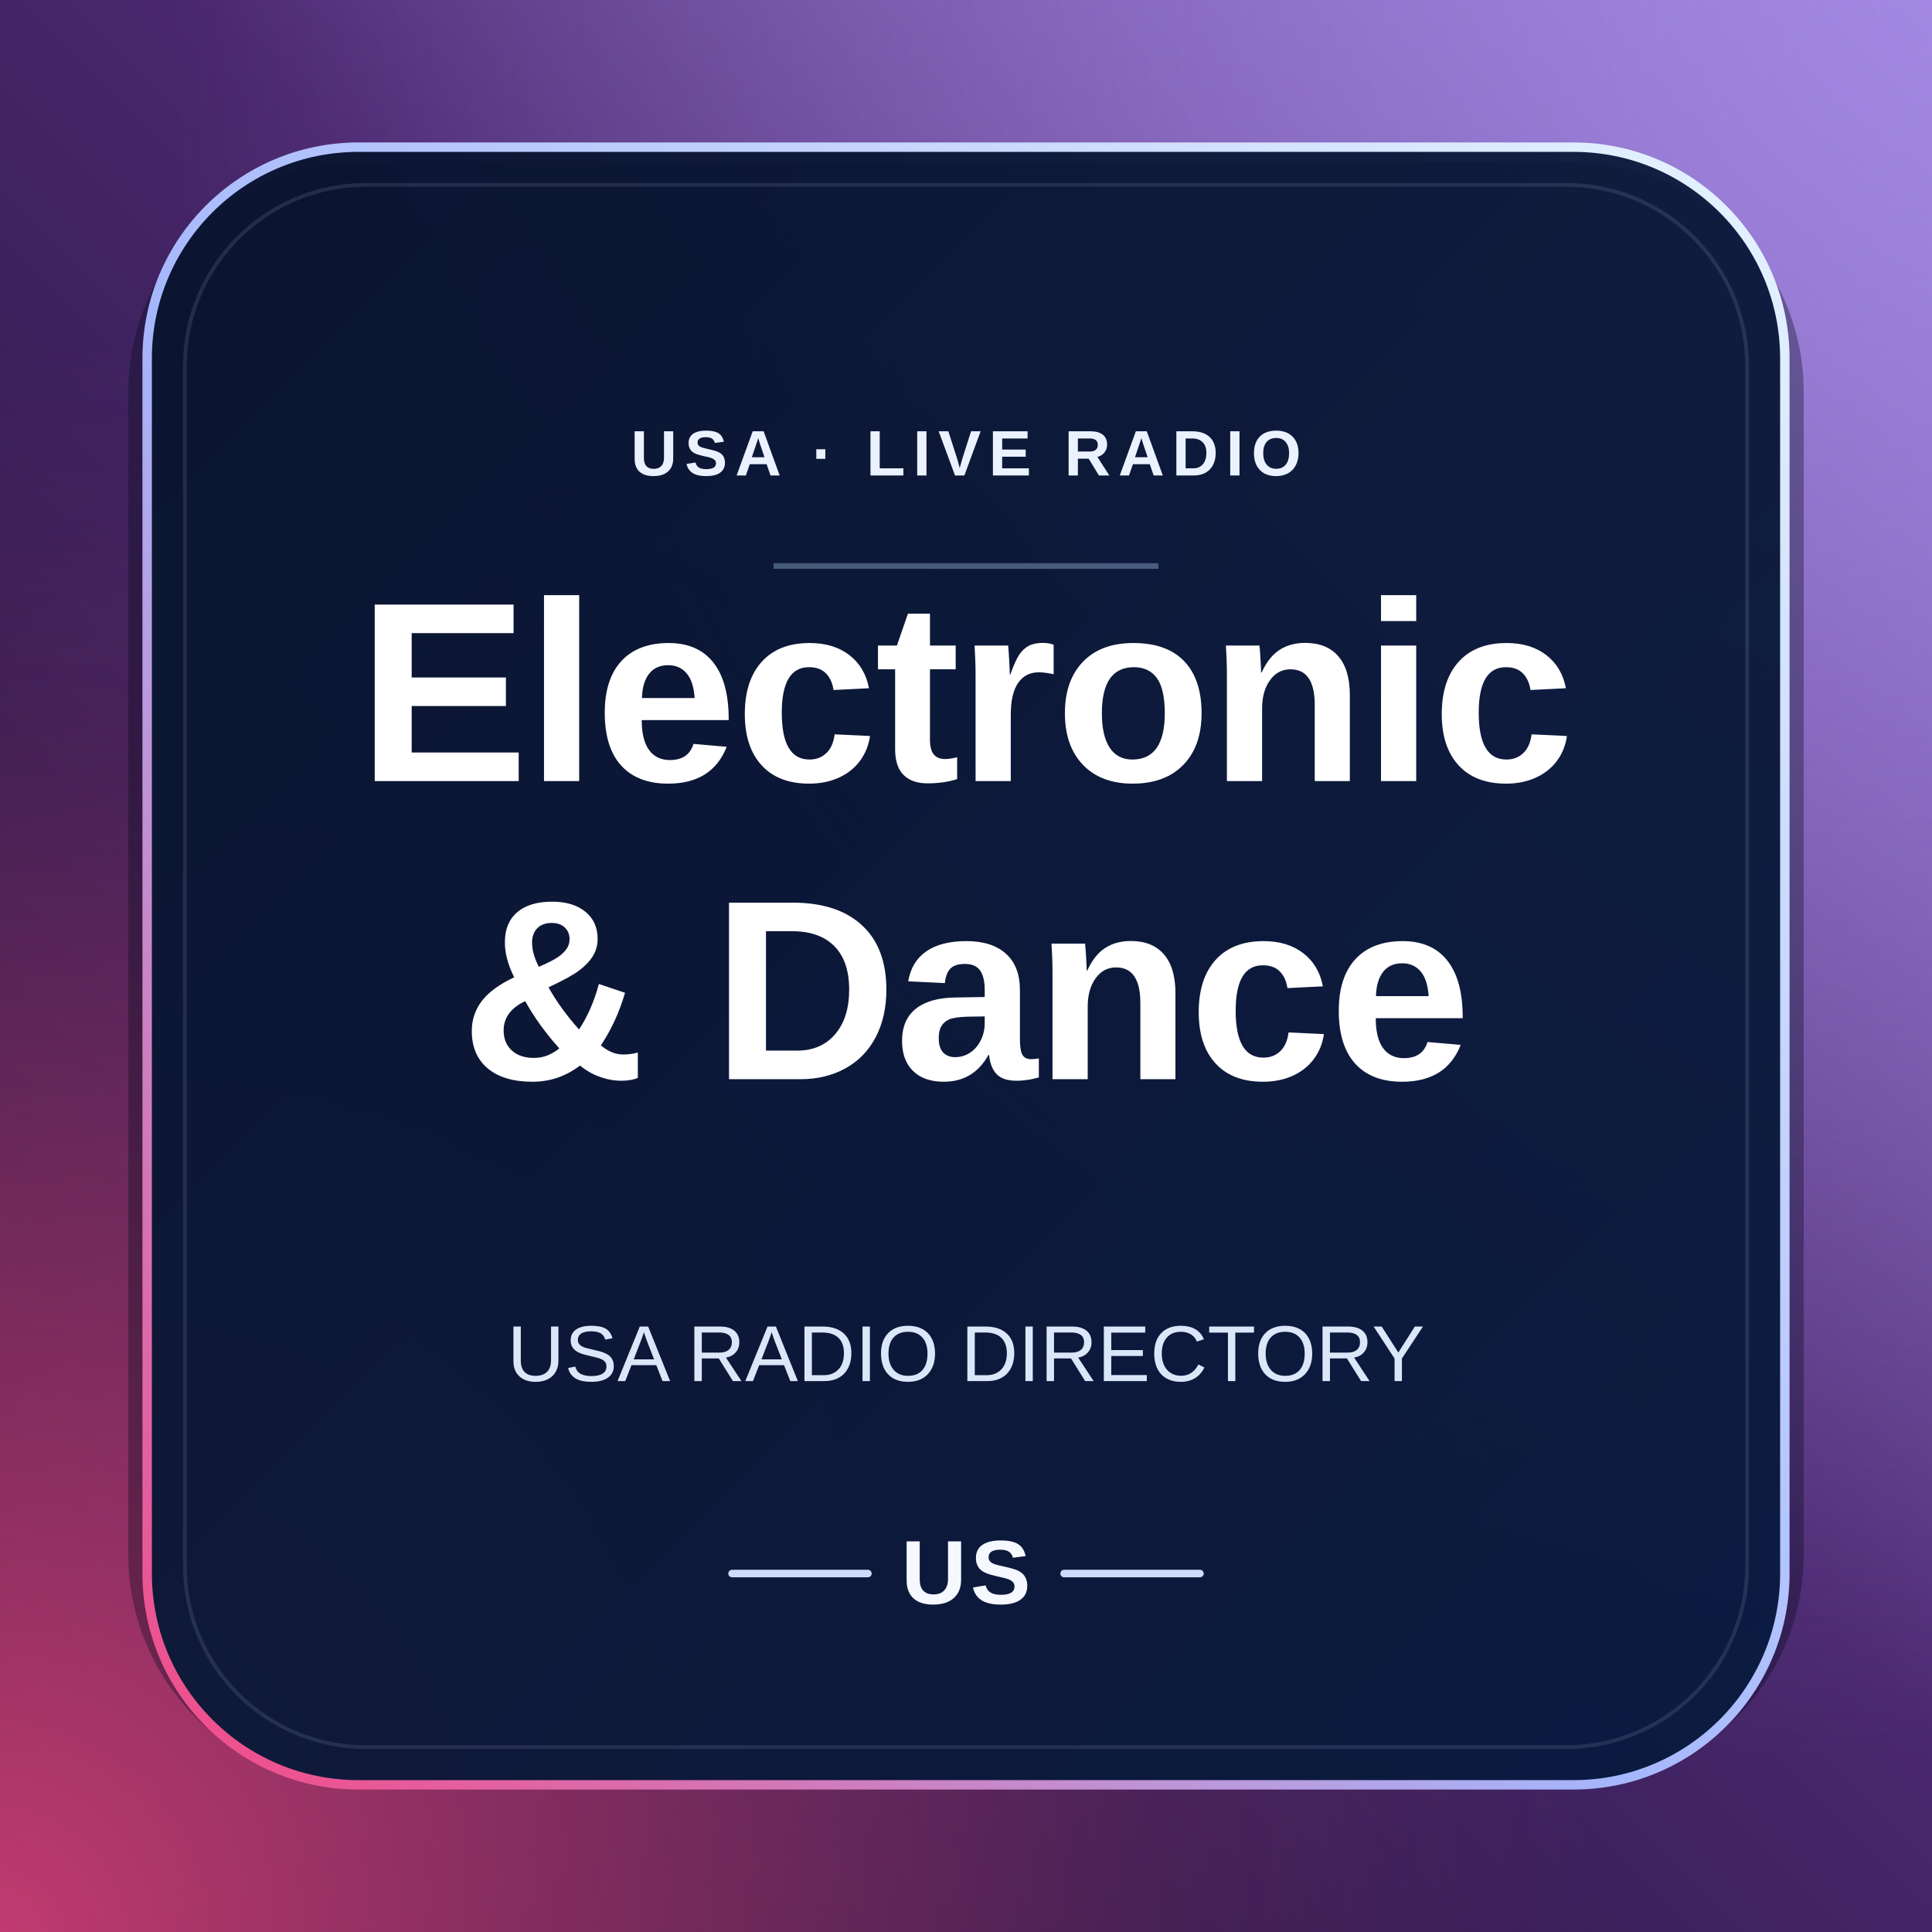
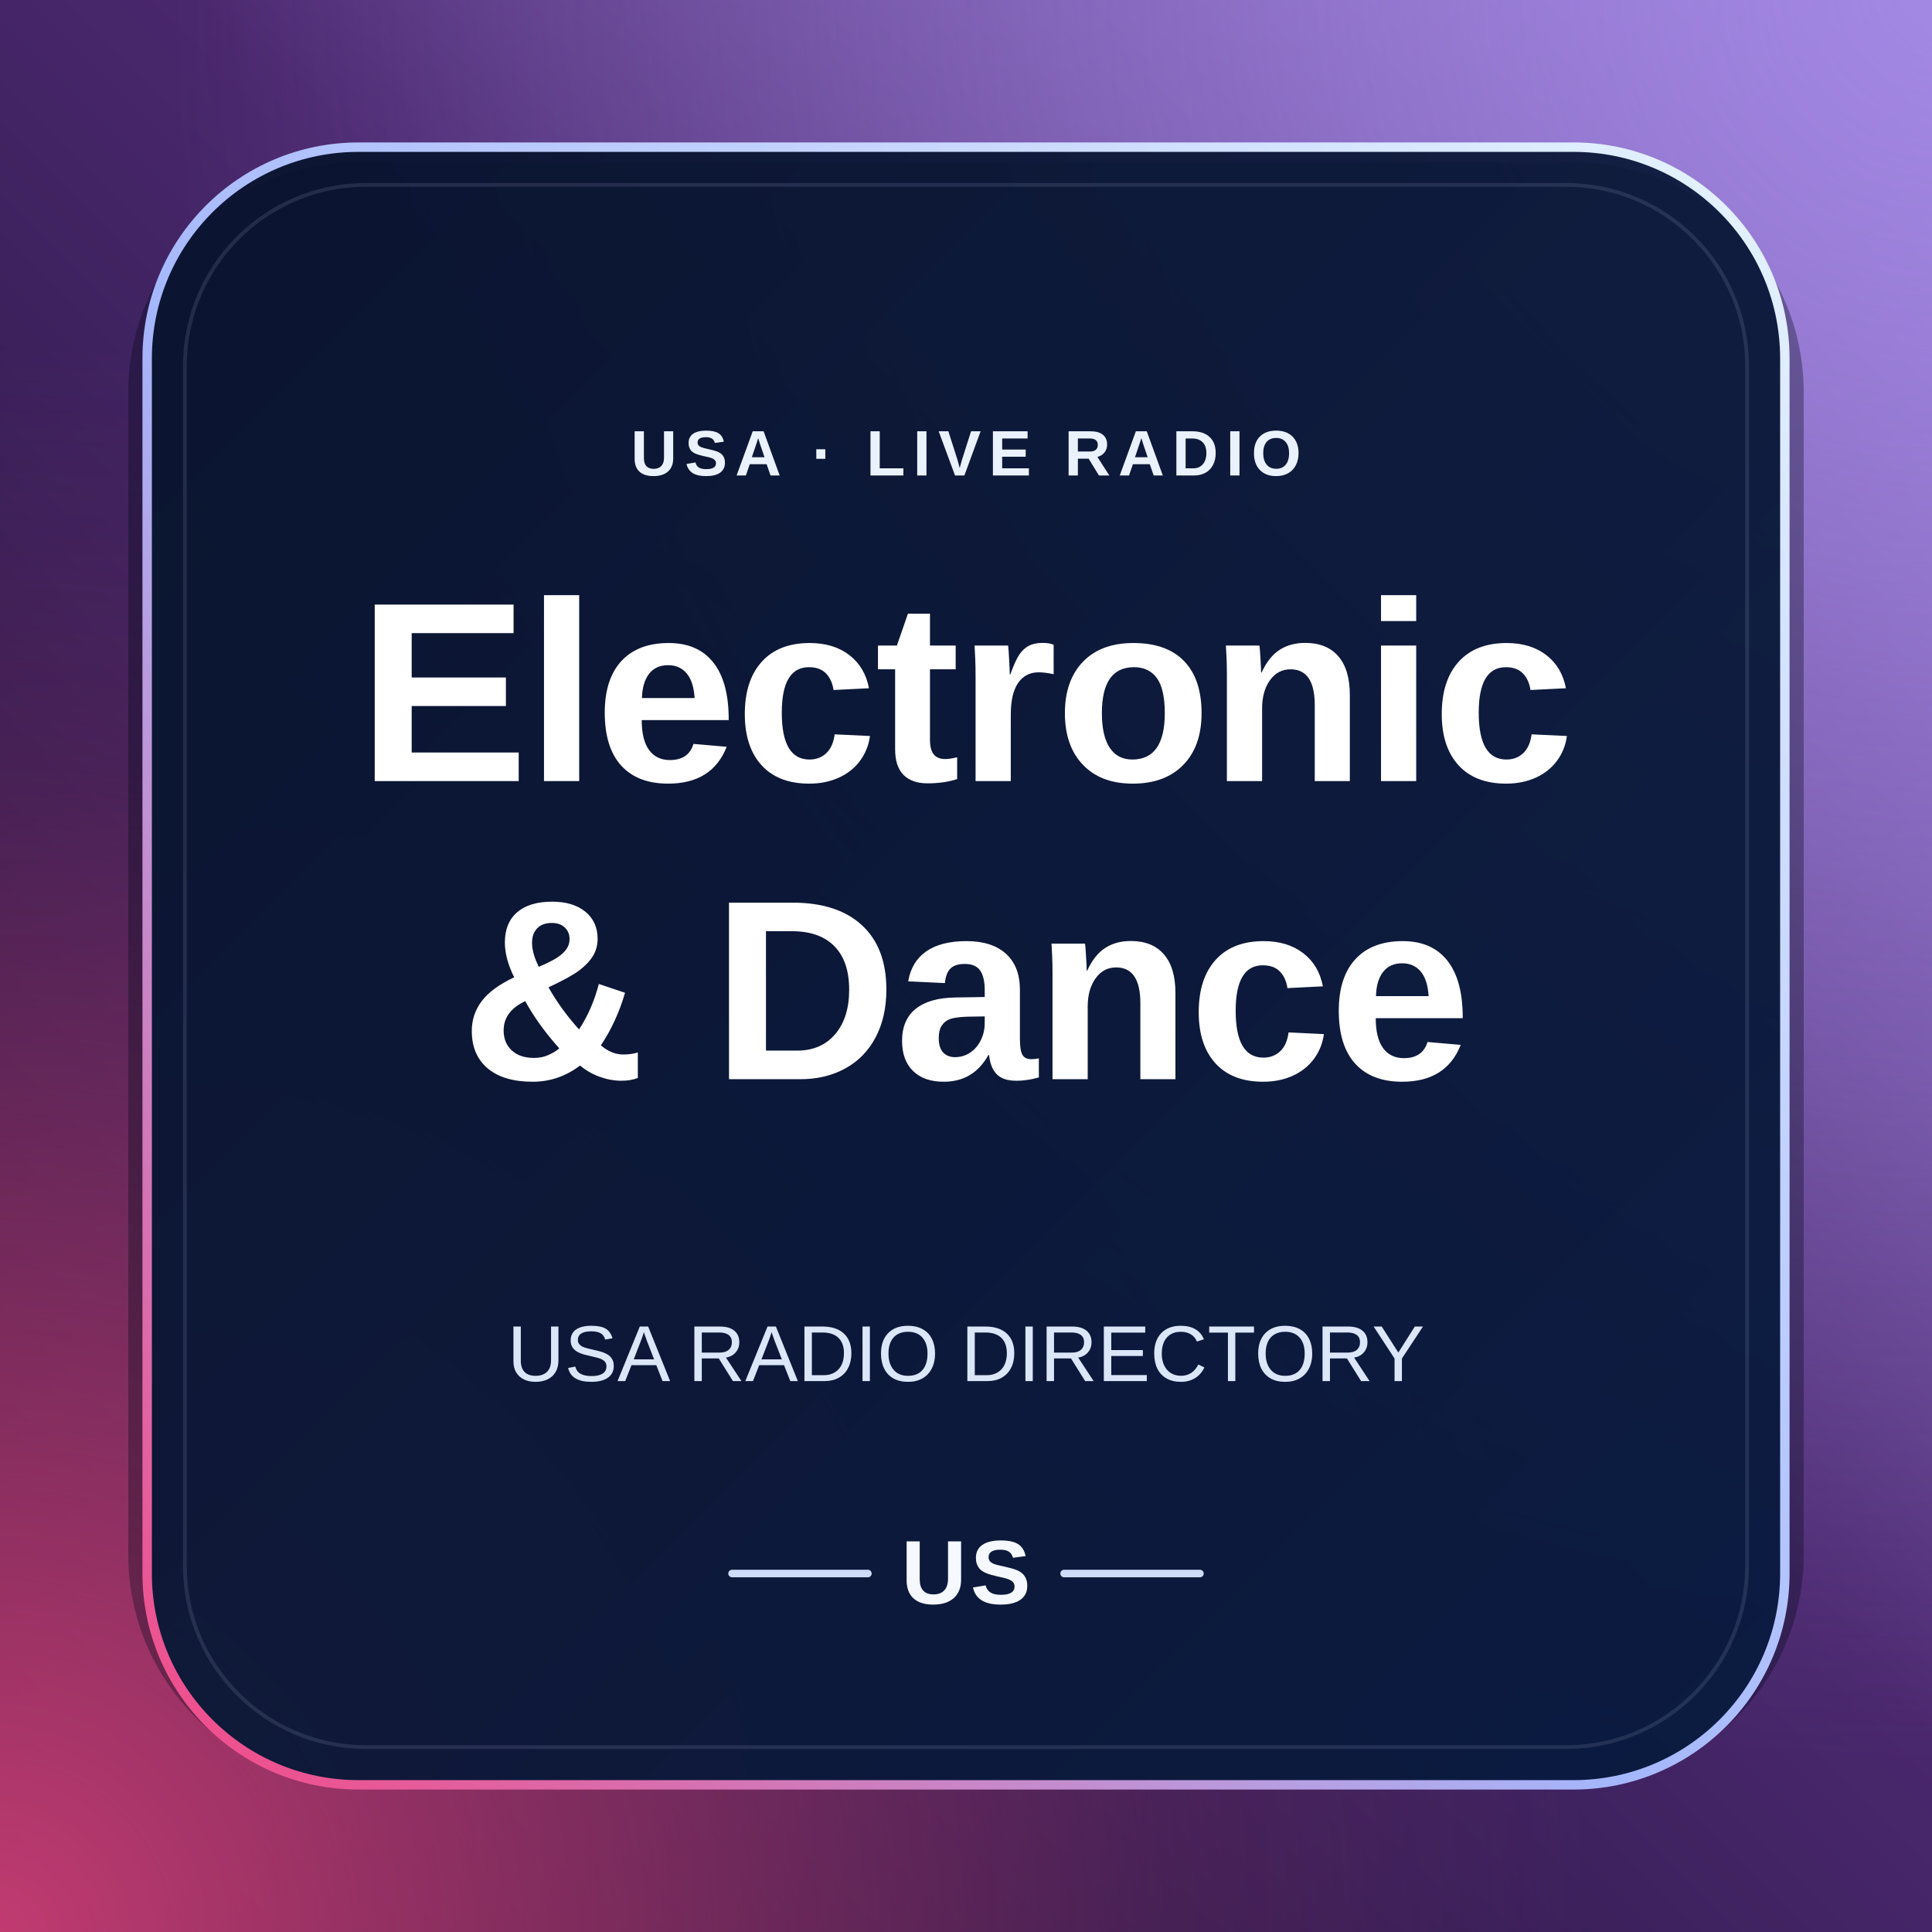
<svg xmlns="http://www.w3.org/2000/svg" width="1254" height="1254" viewBox="0 0 512 512" role="img" aria-label="Electronic &amp; Dance radio cover">
  <defs>
    <linearGradient id="background" x1="0" y1="1" x2="1" y2="0">
      <stop offset="0" stop-color="#100e2a" />
      <stop offset=".55" stop-color="#4a276d" />
      <stop offset="1" stop-color="#a388e4" />
    </linearGradient>
    <radialGradient id="leftGlow" cx="0" cy="1" r=".82">
      <stop offset="0" stop-color="#f44885" stop-opacity=".78" />
      <stop offset=".74" stop-color="#f44885" stop-opacity=".11" />
      <stop offset="1" stop-color="#f44885" stop-opacity="0" />
    </radialGradient>
    <radialGradient id="rightGlow" cx="1" cy="0" r=".91">
      <stop offset="0" stop-color="#a388e4" stop-opacity=".64" />
      <stop offset="1" stop-color="#a388e4" stop-opacity="0" />
    </radialGradient>
    <linearGradient id="rim" x1="0" y1="1" x2="1" y2="0">
      <stop offset="0" stop-color="#f44885" />
      <stop offset=".45" stop-color="#a5b7fc" />
      <stop offset="1" stop-color="#e6f4ff" />
    </linearGradient>
    <linearGradient id="pane" x1="0" y1="0" x2="1" y2="1">
      <stop offset="0" stop-color="#09142e" stop-opacity=".94" />
      <stop offset="1" stop-color="#091b40" stop-opacity=".92" />
    </linearGradient>
  </defs>
  <rect width="512" height="512" fill="url(#background)" />
  <rect width="512" height="512" fill="url(#leftGlow)" />
  <rect width="512" height="512" fill="url(#rightGlow)" />
  <rect x="34" y="43" width="444" height="430" rx="61" fill="#040819" opacity=".34" />
  <rect x="39" y="39" width="434" height="434" rx="56" fill="url(#pane)" stroke="url(#rim)" stroke-width="2.5" />
  <rect x="49" y="49" width="414" height="414" rx="48" fill="none" stroke="#d0deff" stroke-opacity=".12" />
  <text x="256" y="126" text-anchor="middle" font-family="Arial,Helvetica,sans-serif" font-size="17" font-weight="700" letter-spacing="2.0" fill="#ebf2ff">USA · LIVE RADIO</text>
-   <path d="M205 150H307" fill="none" stroke="#adc9ee" stroke-opacity=".38" stroke-width="1.5" />
  <text x="256" y="207" text-anchor="middle" font-family="Arial,Helvetica,sans-serif" font-size="68" font-weight="750" letter-spacing="-0.7" fill="#ffffff">Electronic</text>
  <text x="256" y="286" text-anchor="middle" font-family="Arial,Helvetica,sans-serif" font-size="68" font-weight="750" letter-spacing="-0.7" fill="#ffffff">&amp; Dance</text>
  <text x="256" y="366" text-anchor="middle" font-family="Arial,Helvetica,sans-serif" font-size="21" font-weight="400" fill="#dce6f9">USA RADIO DIRECTORY</text>
  <path d="M194 417H230 M282 417H318" fill="none" stroke="#cedcf9" stroke-width="2" stroke-linecap="round" />
  <text x="256" y="425" text-anchor="middle" font-family="Arial,Helvetica,sans-serif" font-size="24" font-weight="700" letter-spacing="1" fill="#f5f8ff">US</text>
</svg>
